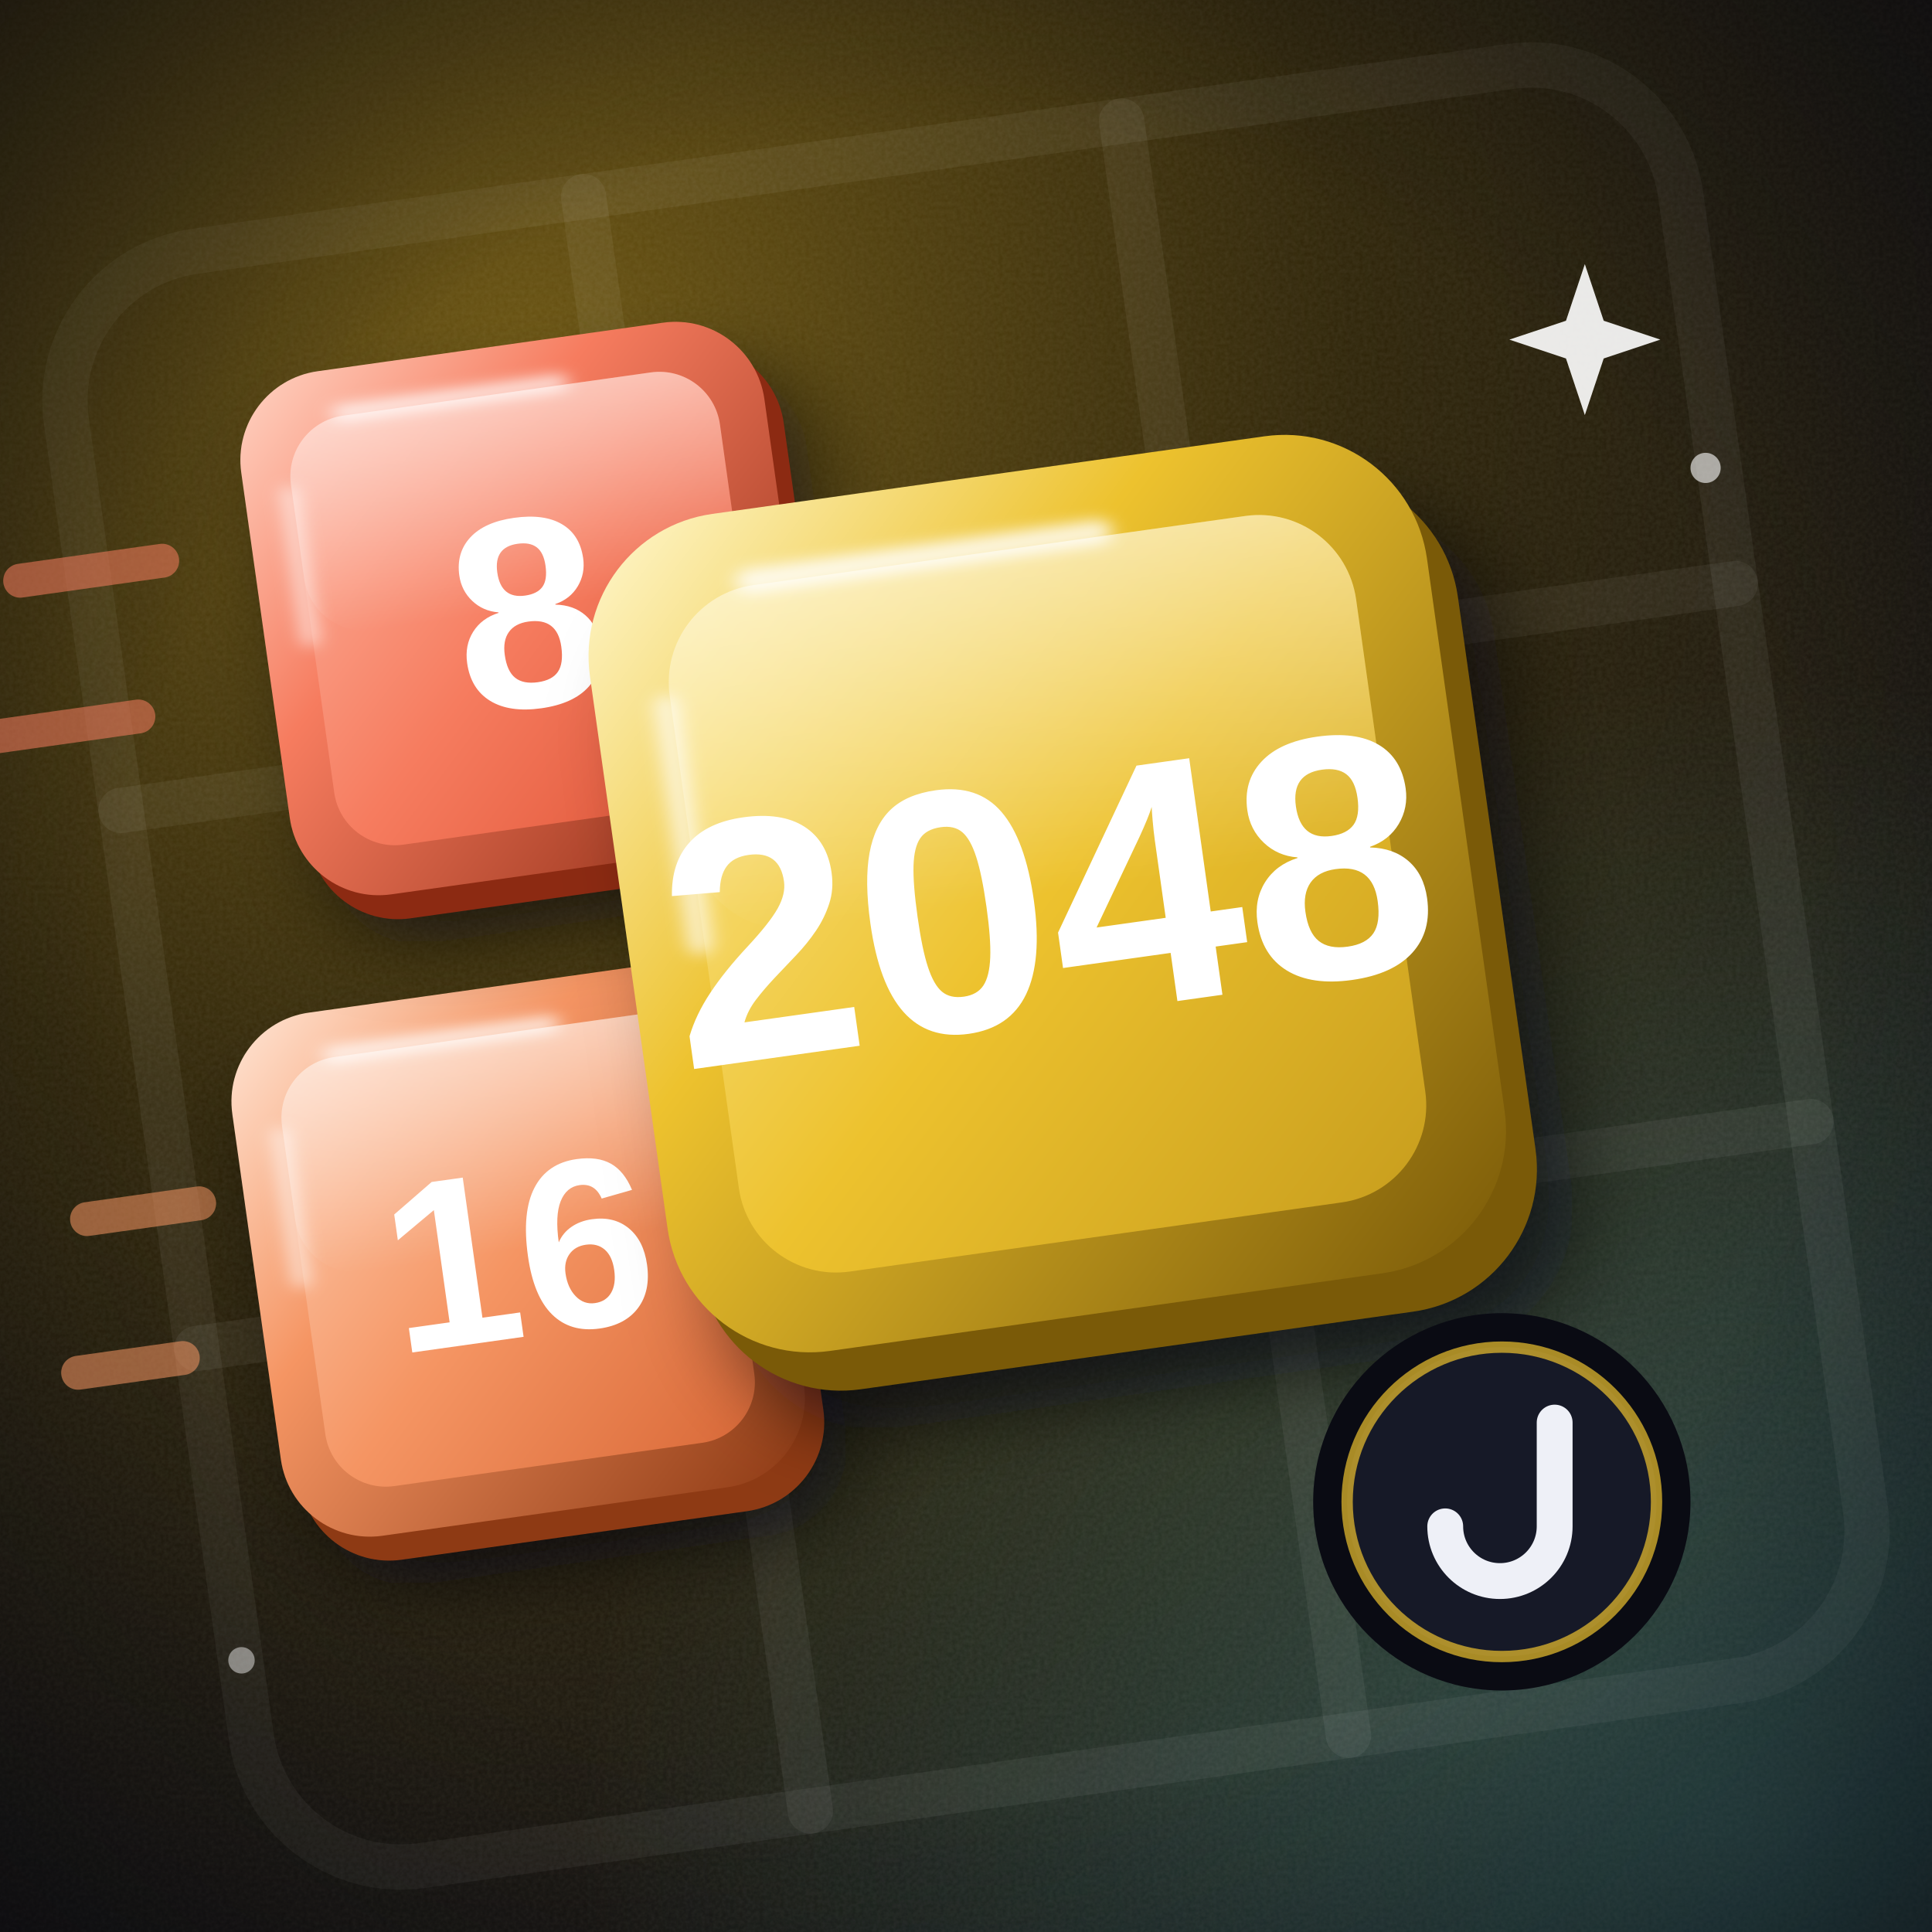
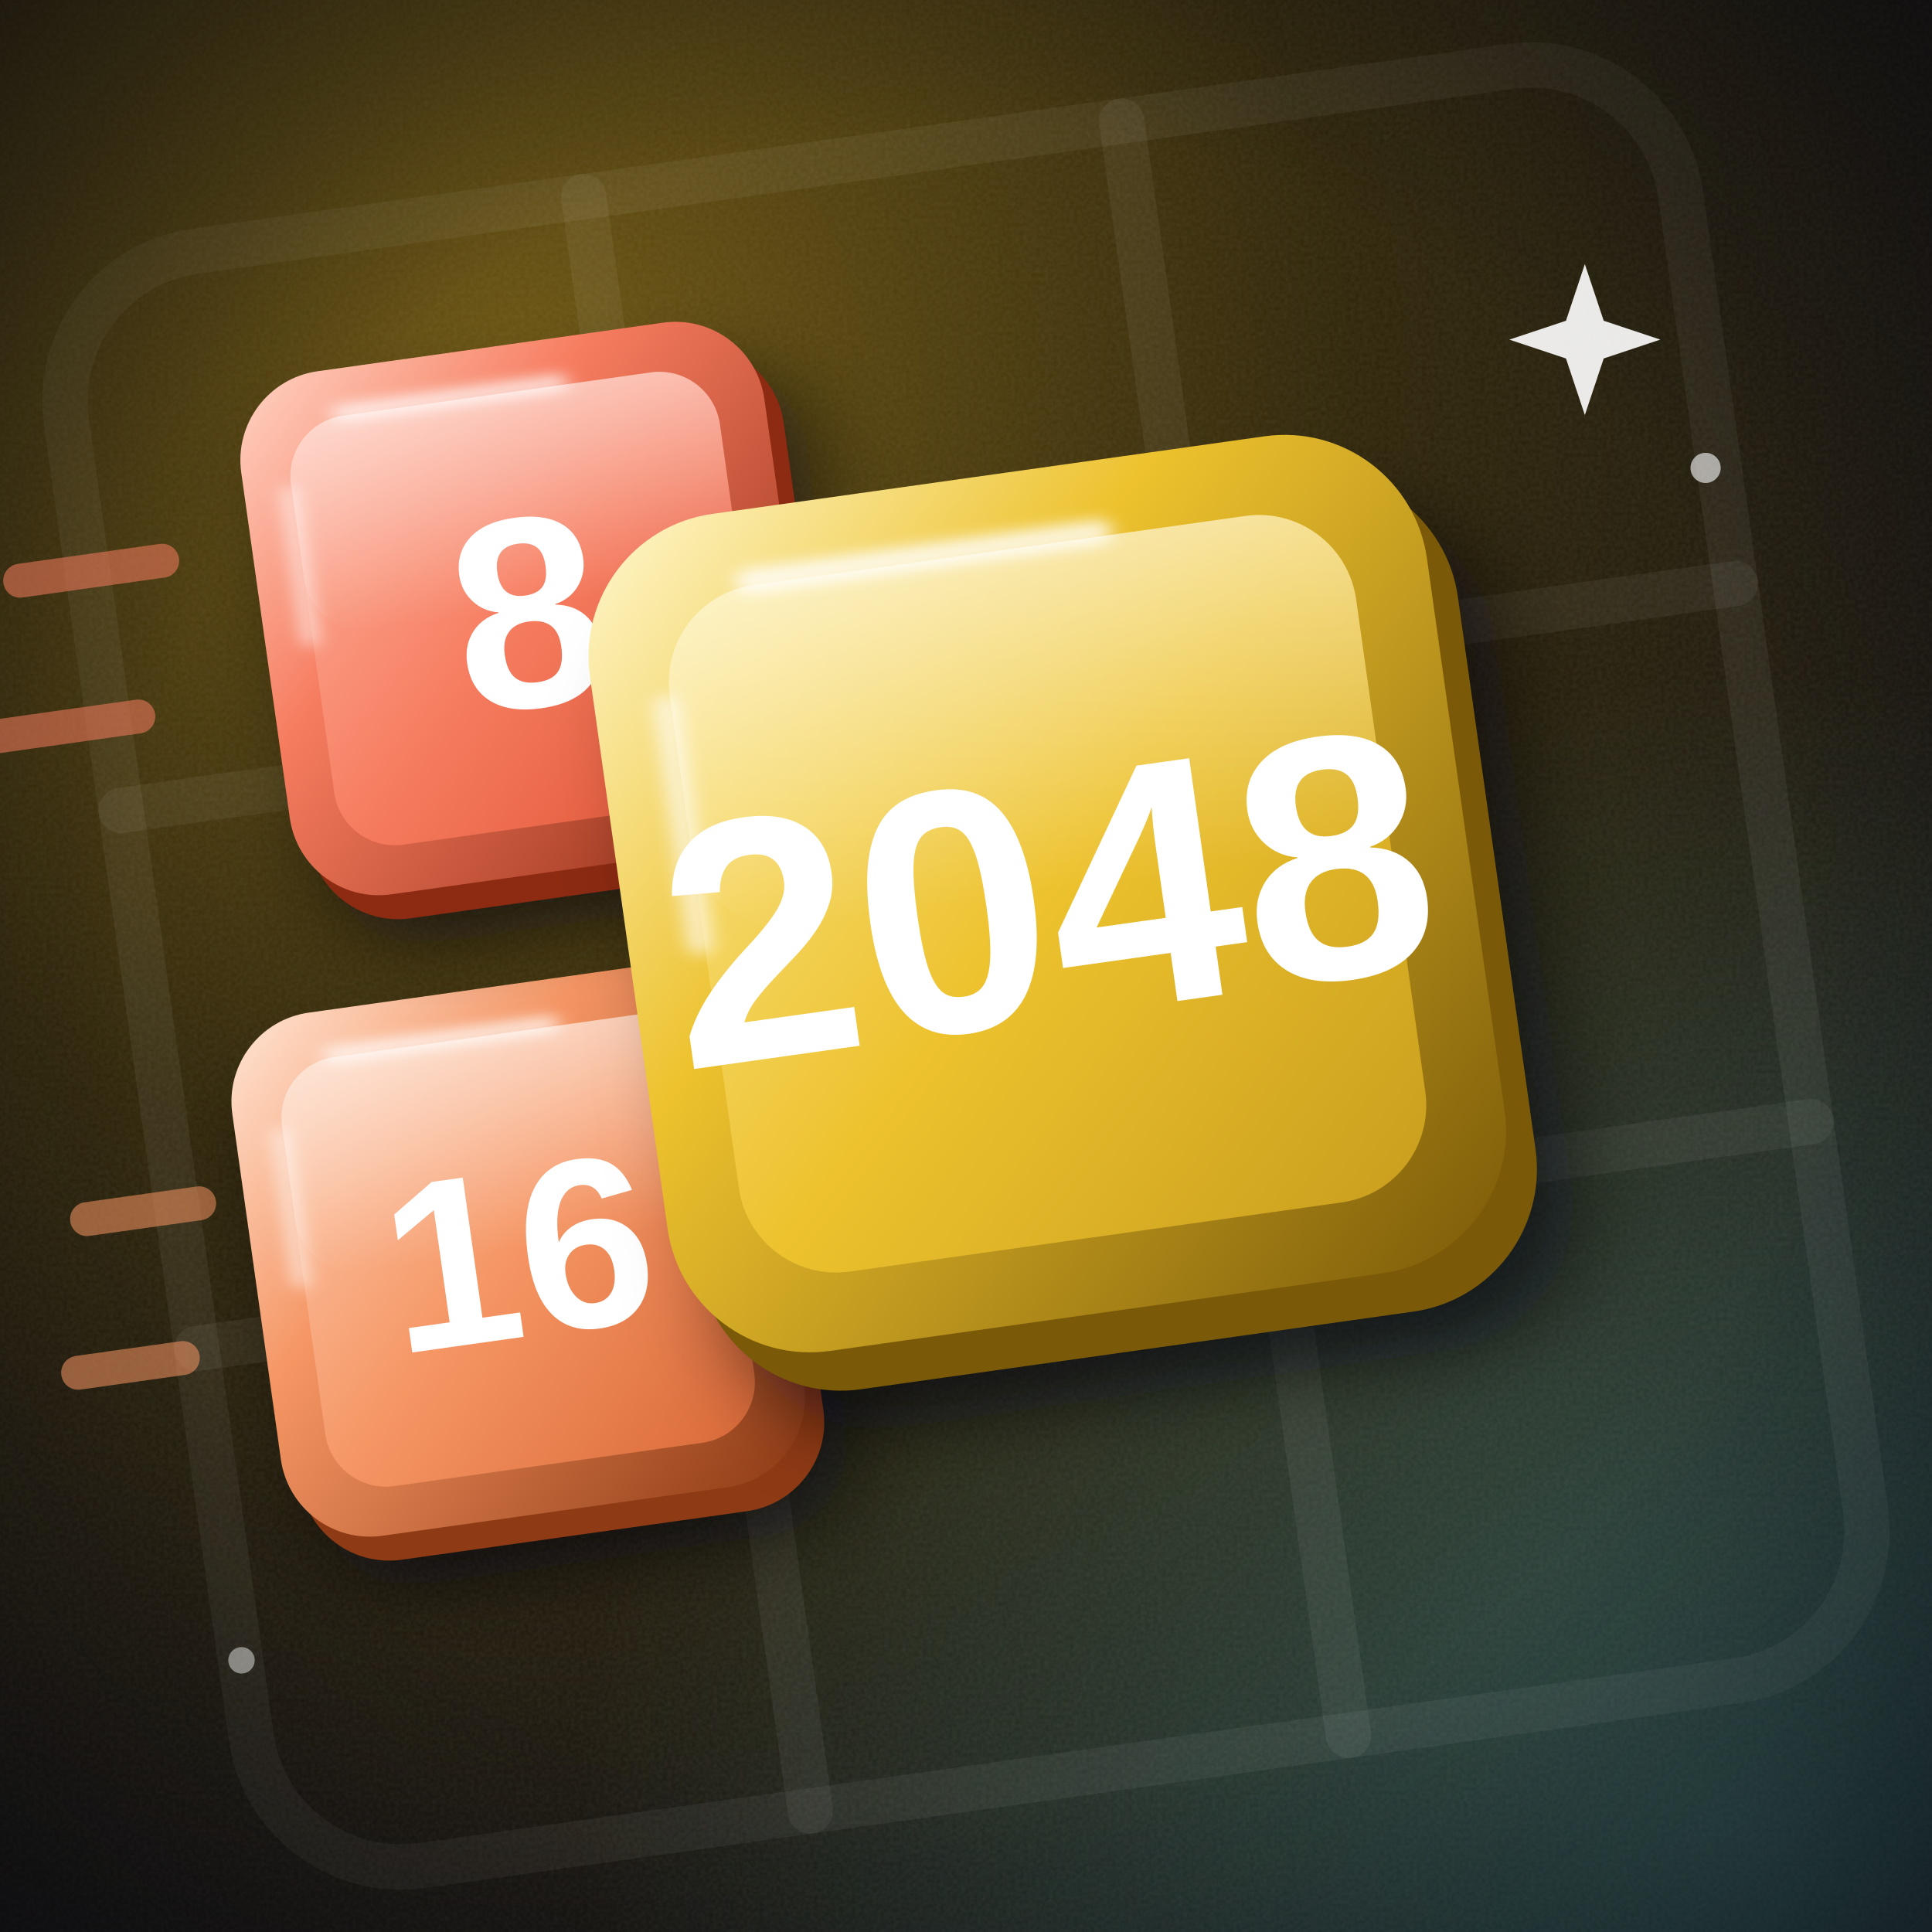
<svg xmlns="http://www.w3.org/2000/svg" viewBox="0 0 512 512" width="512" height="512" role="img" aria-label="Slide Score">
  <defs>
    <radialGradient id="ground" cx="0.28" cy="0.2" r="1">
      <stop offset="0" stop-color="#6b5410" />
      <stop offset="0.42" stop-color="#2e2408" />
      <stop offset="1" stop-color="#0a0b13" />
    </radialGradient>
    <radialGradient id="rim" cx="0.9" cy="0.95" r="0.6">
      <stop offset="0" stop-color="#6fdcc8" stop-opacity="0.3" />
      <stop offset="1" stop-color="#6fdcc8" stop-opacity="0" />
    </radialGradient>
    <radialGradient id="vignette" cx="0.5" cy="0.5" r="0.72">
      <stop offset="0.6" stop-color="#05060c" stop-opacity="0" />
      <stop offset="1" stop-color="#05060c" stop-opacity="0.6" />
    </radialGradient>
    <linearGradient id="gloss" x1="0" y1="0" x2="0" y2="1">
      <stop offset="0" stop-color="#ffffff" stop-opacity="0.5" />
      <stop offset="1" stop-color="#ffffff" stop-opacity="0" />
    </linearGradient>
    <linearGradient id="t2-e" gradientUnits="userSpaceOnUse" x1="58" y1="244" x2="198" y2="384">
      <stop offset="0" stop-color="#ffe6d6" />
      <stop offset="0.35" stop-color="#f59563" />
      <stop offset="1" stop-color="#8e3a14" />
    </linearGradient>
    <linearGradient id="t2-f" gradientUnits="userSpaceOnUse" x1="58" y1="244" x2="198" y2="384">
      <stop offset="0" stop-color="#ffd9c2" />
      <stop offset="0.5" stop-color="#f59563" />
      <stop offset="1" stop-color="#d4602f" />
    </linearGradient>
    <linearGradient id="t1-e" gradientUnits="userSpaceOnUse" x1="84" y1="76" x2="224" y2="216">
      <stop offset="0" stop-color="#ffd4c4" />
      <stop offset="0.35" stop-color="#f67c5f" />
      <stop offset="1" stop-color="#8c2a12" />
    </linearGradient>
    <linearGradient id="t1-f" gradientUnits="userSpaceOnUse" x1="84" y1="76" x2="224" y2="216">
      <stop offset="0" stop-color="#ffc1ae" />
      <stop offset="0.5" stop-color="#f67c5f" />
      <stop offset="1" stop-color="#d9482a" />
    </linearGradient>
    <linearGradient id="t3-e" gradientUnits="userSpaceOnUse" x1="168" y1="128" x2="392" y2="352">
      <stop offset="0" stop-color="#fff8d0" />
      <stop offset="0.35" stop-color="#edc22e" />
      <stop offset="1" stop-color="#7a5a08" />
    </linearGradient>
    <linearGradient id="t3-f" gradientUnits="userSpaceOnUse" x1="168" y1="128" x2="392" y2="352">
      <stop offset="0" stop-color="#fff0a8" />
      <stop offset="0.5" stop-color="#edc22e" />
      <stop offset="1" stop-color="#c0961a" />
    </linearGradient>
    <filter id="blur-xl" x="-50%" y="-50%" width="200%" height="200%">
      <feGaussianBlur stdDeviation="30" />
    </filter>
    <filter id="blur-m" x="-50%" y="-50%" width="200%" height="200%">
      <feGaussianBlur stdDeviation="11" />
    </filter>
    <filter id="blur-s" x="-50%" y="-50%" width="200%" height="200%">
      <feGaussianBlur stdDeviation="2.2" />
    </filter>
    <filter id="grain" x="0" y="0" width="100%" height="100%">
      <feTurbulence type="fractalNoise" baseFrequency="0.9" numOctaves="2" seed="7" />
      <feColorMatrix values="0 0 0 0 1  0 0 0 0 1  0 0 0 0 1  0 0 0 0.07 0" />
    </filter>
  </defs>
  <rect width="512" height="512" fill="url(#ground)" />
  <rect width="512" height="512" fill="url(#rim)" />
  <g fill="none" stroke="#ffffff" stroke-opacity="0.055" stroke-width="12" stroke-linecap="round" transform="rotate(-8 256 256)">
    <rect x="40" y="40" width="432" height="432" rx="40" />
    <path d="M184 40V472M328 40V472M40 184H472M40 328H472" />
  </g>
  <rect width="512" height="512" filter="url(#grain)" />
  <rect width="512" height="512" fill="url(#vignette)" />
  <g transform="rotate(-8 256 256)">
    <g stroke="#f67c5f" stroke-opacity="0.55" stroke-width="9" stroke-linecap="round">
      <path d="M22 120H60M10 160H48" />
    </g>
    <g stroke="#f59563" stroke-opacity="0.55" stroke-width="9" stroke-linecap="round">
      <path d="M16 290H46M8 330H36" />
    </g>
    <rect x="58" y="244" width="140" height="140" rx="23.8" fill="#f59563" opacity="0.0" filter="url(#blur-xl)" />
    <rect x="58" y="244" width="140" height="140" rx="23.8" fill="#04050a" opacity="0.6" transform="translate(9.1 14.0)" filter="url(#blur-m)" />
    <rect x="58" y="244" width="140" height="140" rx="23.8" fill="#8e3a14" transform="translate(4.2 7.0)" />
    <rect x="58" y="244" width="140" height="140" rx="23.8" fill="url(#t2-e)" />
    <rect x="70.6" y="256.6" width="114.8" height="114.8" rx="16.2" fill="url(#t2-f)" />
    <rect x="70.6" y="256.6" width="114.8" height="57.4" rx="16.2" fill="url(#gloss)" />
    <path d="M86 255.9H145" stroke="#fff" stroke-opacity="0.8" stroke-width="4.2" stroke-linecap="round" fill="none" filter="url(#blur-s)" />
    <path d="M69.9 275V314" stroke="#fff" stroke-opacity="0.65" stroke-width="4.2" stroke-linecap="round" fill="none" filter="url(#blur-s)" />
    <text x="128.0" y="337" text-anchor="middle" font-family="Arial, Helvetica, sans-serif" font-weight="800" font-size="64" fill="#ffffff">16</text>
    <rect x="84" y="76" width="140" height="140" rx="23.8" fill="#f67c5f" opacity="0.0" filter="url(#blur-xl)" />
    <rect x="84" y="76" width="140" height="140" rx="23.8" fill="#04050a" opacity="0.6" transform="translate(9.1 14.0)" filter="url(#blur-m)" />
    <rect x="84" y="76" width="140" height="140" rx="23.8" fill="#8c2a12" transform="translate(4.2 7.0)" />
    <rect x="84" y="76" width="140" height="140" rx="23.8" fill="url(#t1-e)" />
    <rect x="96.6" y="88.6" width="114.8" height="114.8" rx="16.2" fill="url(#t1-f)" />
    <rect x="96.6" y="88.6" width="114.8" height="57.4" rx="16.2" fill="url(#gloss)" />
    <path d="M112 87.9H171" stroke="#fff" stroke-opacity="0.8" stroke-width="4.2" stroke-linecap="round" fill="none" filter="url(#blur-s)" />
    <path d="M95.9 107V146" stroke="#fff" stroke-opacity="0.65" stroke-width="4.2" stroke-linecap="round" fill="none" filter="url(#blur-s)" />
    <text x="154.0" y="172" text-anchor="middle" font-family="Arial, Helvetica, sans-serif" font-weight="800" font-size="72" fill="#ffffff">8</text>
    <rect x="168" y="128" width="224" height="224" rx="38.1" fill="#edc22e" opacity="0.0" filter="url(#blur-xl)" />
    <rect x="168" y="128" width="224" height="224" rx="38.1" fill="#04050a" opacity="0.6" transform="translate(14.6 22.4)" filter="url(#blur-m)" />
    <rect x="168" y="128" width="224" height="224" rx="38.1" fill="#7a5a08" transform="translate(6.7 11.2)" />
    <rect x="168" y="128" width="224" height="224" rx="38.1" fill="url(#t3-e)" />
    <rect x="188.2" y="148.2" width="183.7" height="183.7" rx="26.0" fill="url(#t3-f)" />
    <rect x="188.2" y="148.2" width="183.7" height="91.8" rx="26.0" fill="url(#gloss)" />
    <path d="M213 147.0H307" stroke="#fff" stroke-opacity="0.8" stroke-width="6.7" stroke-linecap="round" fill="none" filter="url(#blur-s)" />
    <path d="M187.0 177V240" stroke="#fff" stroke-opacity="0.65" stroke-width="6.7" stroke-linecap="round" fill="none" filter="url(#blur-s)" />
    <text x="280.0" y="273" text-anchor="middle" font-family="Arial, Helvetica, sans-serif" font-weight="800" font-size="92" fill="#ffffff" textLength="174" lengthAdjust="spacingAndGlyphs">2048</text>
  </g>
  <g fill="#ffffff">
    <path d="M420 70l5 15 15 5-15 5-5 15-5-15-15-5 15-5z" opacity="0.9" />
    <circle cx="452" cy="124" r="4" opacity="0.6" />
    <circle cx="64" cy="440" r="3.5" opacity="0.45" />
  </g>
-   <g transform="translate(398 398)">
-     <circle r="50" fill="#0a0b13" />
-     <circle r="41" fill="#161927" />
-     <circle r="41" fill="none" stroke="#edc22e" stroke-opacity="0.7" stroke-width="3" />
-     <path d="M7 -22V5.5a14.5 14.5 0 0 1-29 0" fill="none" stroke="#eef0f7" stroke-width="9.5" stroke-linecap="round" transform="translate(7 1)" />
-   </g>
</svg>
